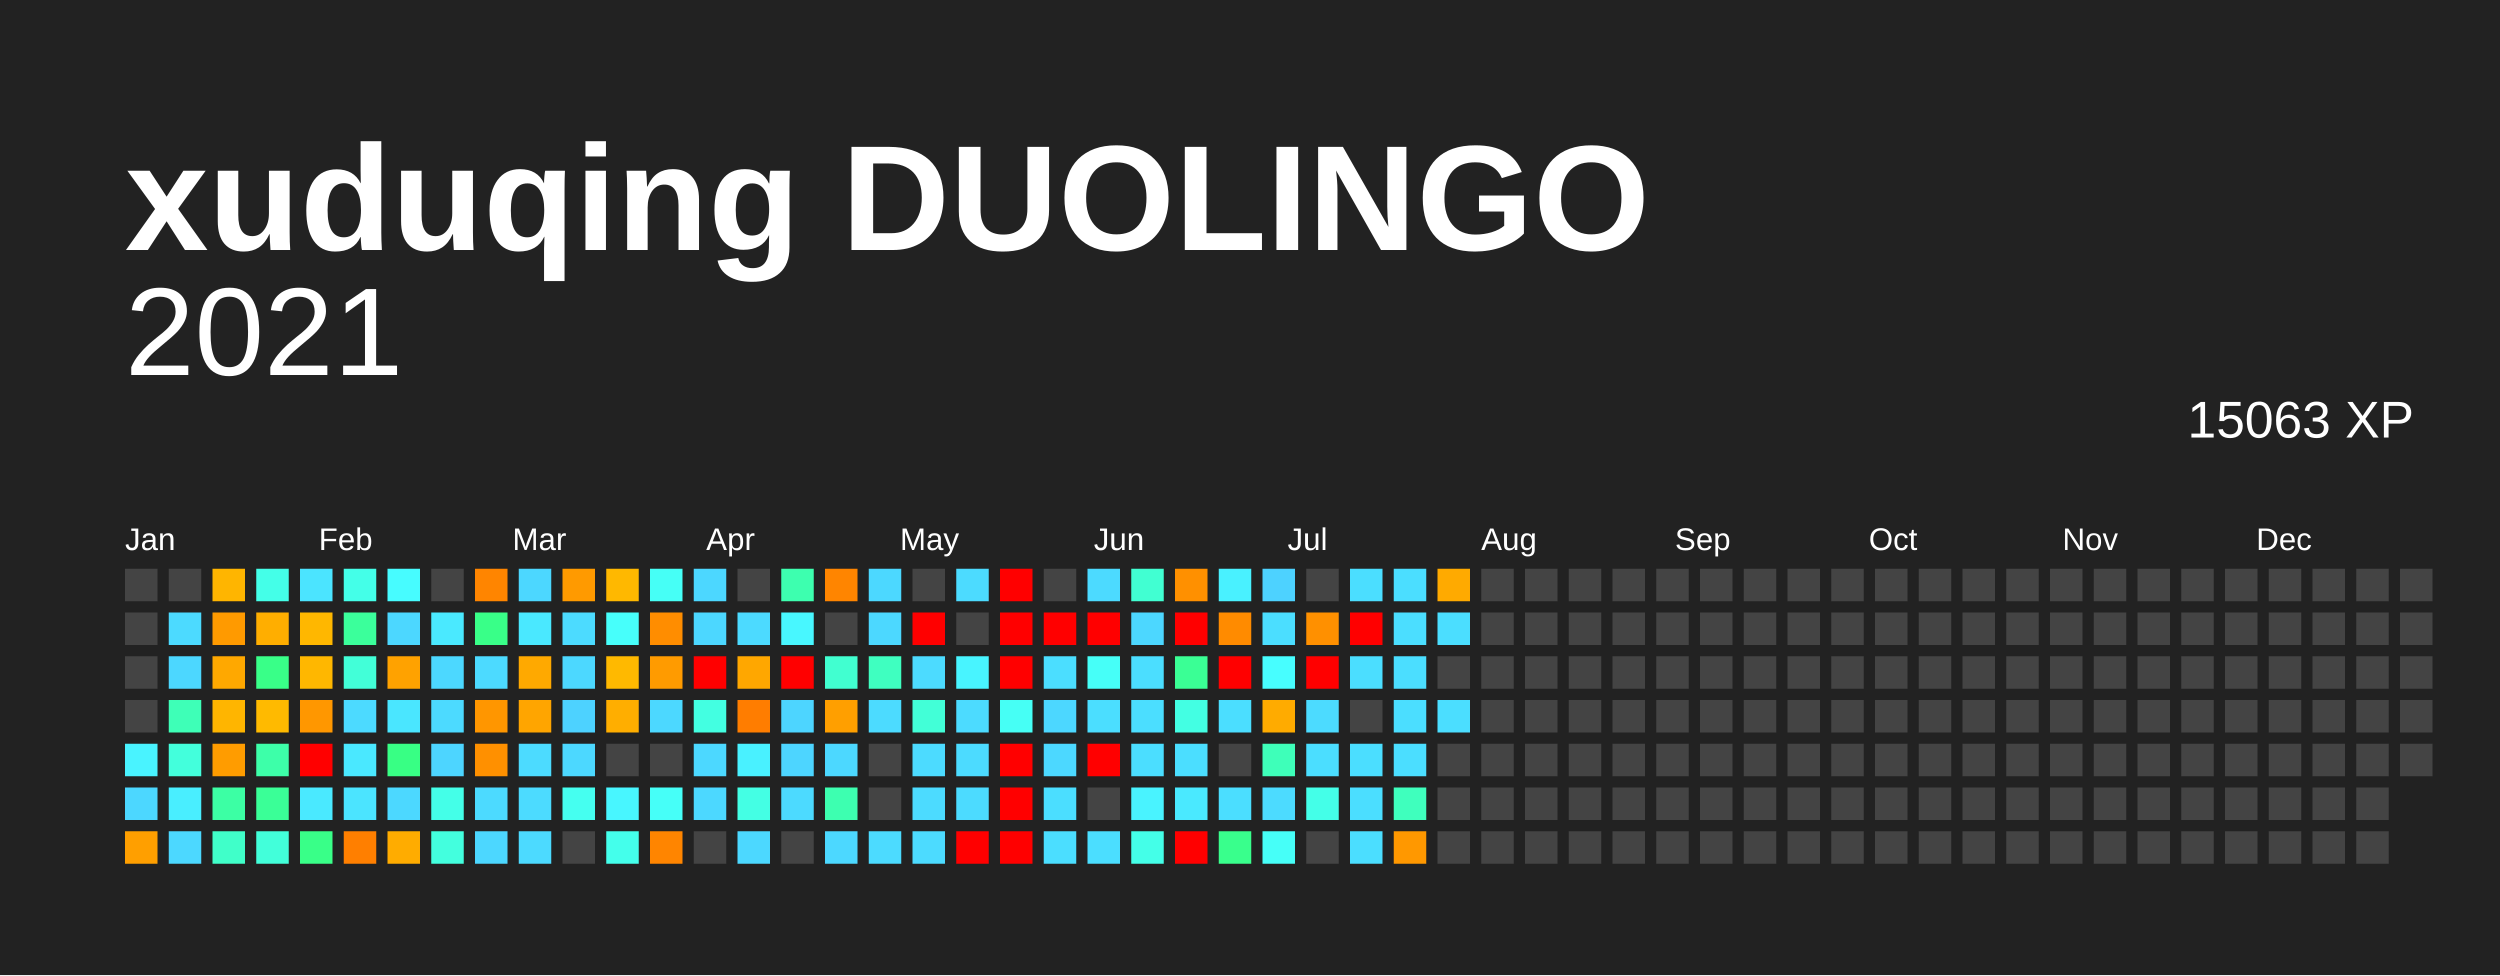
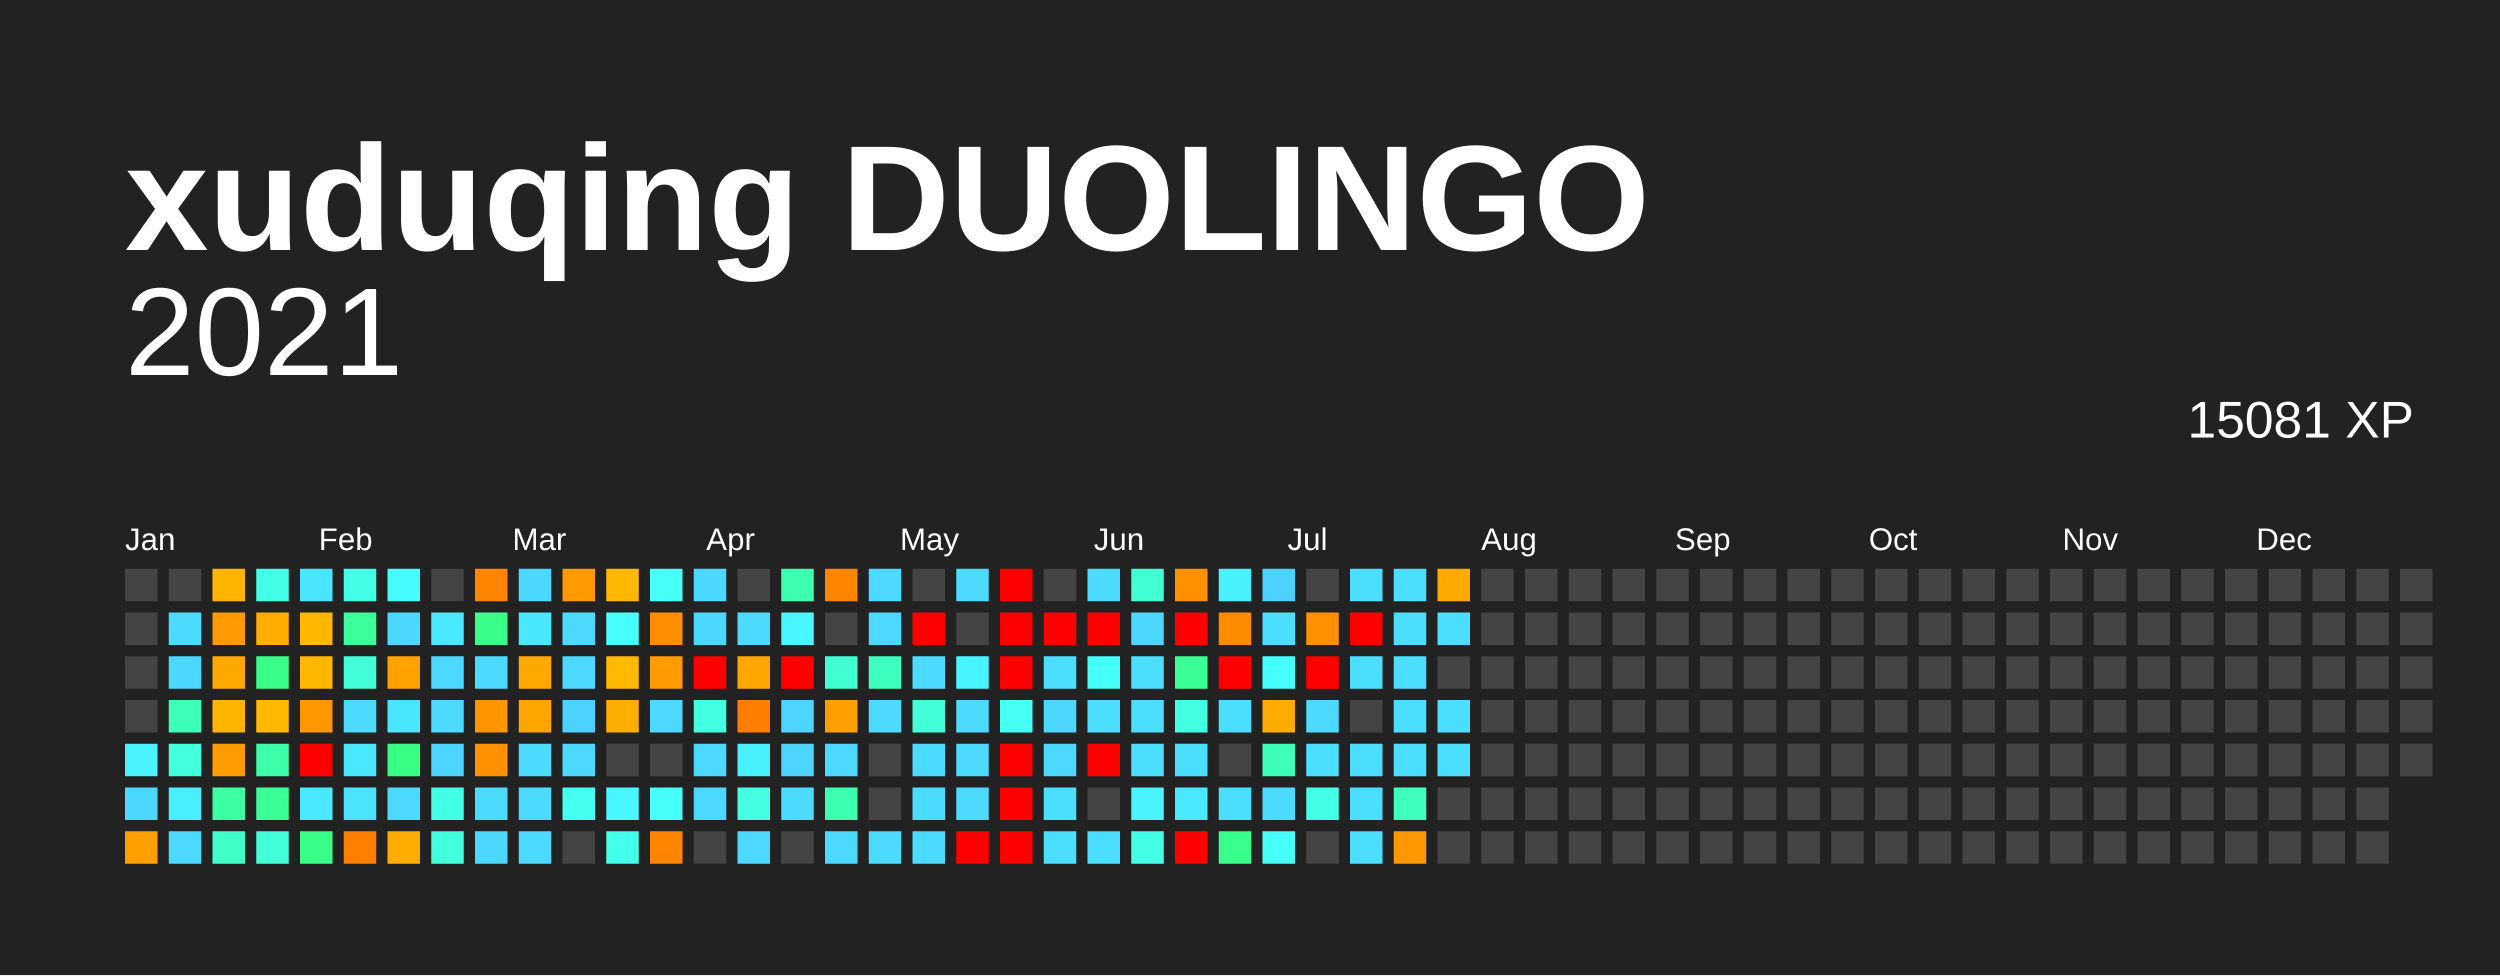
<svg xmlns="http://www.w3.org/2000/svg" baseProfile="full" height="78mm" version="1.1" viewBox="0,0,200,78" width="200mm">
  <defs />
  <rect fill="#222222" height="78" width="200" x="0" y="0" />
  <text fill="#FFFFFF" style="font-size:12px; font-family:Arial; font-weight:bold;" x="10" y="20">xuduqing DUOLINGO</text>
  <text alignment-baseline="hanging" fill="#FFFFFF" style="font-size:10.0px; font-family:Arial;" x="10" y="30">2021</text>
-   <text alignment-baseline="hanging" fill="#FFFFFF" style="font-size:4.125px; font-family:Arial;" x="175" y="35">15063 XP</text>
+   <text alignment-baseline="hanging" fill="#FFFFFF" style="font-size:4.125px; font-family:Arial;" x="175" y="35">15081 XP</text>
  <text fill="#FFFFFF" style="font-size:2.5px; font-family:Arial" x="10.0" y="44">Jan</text>
  <text fill="#FFFFFF" style="font-size:2.5px; font-family:Arial" x="25.5" y="44">Feb</text>
  <text fill="#FFFFFF" style="font-size:2.5px; font-family:Arial" x="41.0" y="44">Mar</text>
  <text fill="#FFFFFF" style="font-size:2.5px; font-family:Arial" x="56.5" y="44">Apr</text>
  <text fill="#FFFFFF" style="font-size:2.5px; font-family:Arial" x="72.0" y="44">May</text>
  <text fill="#FFFFFF" style="font-size:2.5px; font-family:Arial" x="87.5" y="44">Jun</text>
  <text fill="#FFFFFF" style="font-size:2.5px; font-family:Arial" x="103.0" y="44">Jul</text>
  <text fill="#FFFFFF" style="font-size:2.5px; font-family:Arial" x="118.5" y="44">Aug</text>
  <text fill="#FFFFFF" style="font-size:2.5px; font-family:Arial" x="134.0" y="44">Sep</text>
  <text fill="#FFFFFF" style="font-size:2.5px; font-family:Arial" x="149.5" y="44">Oct</text>
  <text fill="#FFFFFF" style="font-size:2.5px; font-family:Arial" x="165.0" y="44">Nov</text>
  <text fill="#FFFFFF" style="font-size:2.5px; font-family:Arial" x="180.5" y="44">Dec</text>
  <rect fill="#444444" height="2.6" width="2.6" x="10.0" y="45.5" />
  <rect fill="#444444" height="2.6" width="2.6" x="10.0" y="49.0" />
  <rect fill="#444444" height="2.6" width="2.6" x="10.0" y="52.5" />
  <rect fill="#444444" height="2.6" width="2.6" x="10.0" y="56.0" />
  <rect fill="#49f3ff" height="2.6" width="2.6" x="10.0" y="59.5" />
  <rect fill="#4cd7ff" height="2.6" width="2.6" x="10.0" y="63.0" />
  <rect fill="#ff9f00" height="2.6" width="2.6" x="10.0" y="66.5" />
  <rect fill="#444444" height="2.6" width="2.6" x="13.5" y="45.5" />
  <rect fill="#4cdaff" height="2.6" width="2.6" x="13.5" y="49.0" />
  <rect fill="#4cd7ff" height="2.6" width="2.6" x="13.5" y="52.5" />
  <rect fill="#3effb7" height="2.6" width="2.6" x="13.5" y="56.0" />
  <rect fill="#43ffdc" height="2.6" width="2.6" x="13.5" y="59.5" />
  <rect fill="#49eeff" height="2.6" width="2.6" x="13.5" y="63.0" />
  <rect fill="#4cd8ff" height="2.6" width="2.6" x="13.5" y="66.5" />
  <rect fill="#ffb500" height="2.6" width="2.6" x="17.0" y="45.5" />
  <rect fill="#ff9a00" height="2.6" width="2.6" x="17.0" y="49.0" />
  <rect fill="#ffa800" height="2.6" width="2.6" x="17.0" y="52.5" />
  <rect fill="#ffb500" height="2.6" width="2.6" x="17.0" y="56.0" />
  <rect fill="#ff9c00" height="2.6" width="2.6" x="17.0" y="59.5" />
  <rect fill="#3cffa4" height="2.6" width="2.6" x="17.0" y="63.0" />
  <rect fill="#40ffc9" height="2.6" width="2.6" x="17.0" y="66.5" />
  <rect fill="#44ffe8" height="2.6" width="2.6" x="20.5" y="45.5" />
  <rect fill="#ffae00" height="2.6" width="2.6" x="20.5" y="49.0" />
  <rect fill="#39ff88" height="2.6" width="2.6" x="20.5" y="52.5" />
  <rect fill="#ffba00" height="2.6" width="2.6" x="20.5" y="56.0" />
  <rect fill="#3dffa9" height="2.6" width="2.6" x="20.5" y="59.5" />
  <rect fill="#3aff97" height="2.6" width="2.6" x="20.5" y="63.0" />
  <rect fill="#42ffda" height="2.6" width="2.6" x="20.5" y="66.5" />
  <rect fill="#4be4ff" height="2.6" width="2.6" x="24.0" y="45.5" />
  <rect fill="#ffb700" height="2.6" width="2.6" x="24.0" y="49.0" />
  <rect fill="#ffb700" height="2.6" width="2.6" x="24.0" y="52.5" />
  <rect fill="#ff9700" height="2.6" width="2.6" x="24.0" y="56.0" />
  <rect fill="red" height="2.6" width="2.6" x="24.0" y="59.5" />
  <rect fill="#4ae9ff" height="2.6" width="2.6" x="24.0" y="63.0" />
  <rect fill="#39ff88" height="2.6" width="2.6" x="24.0" y="66.5" />
  <rect fill="#44ffe8" height="2.6" width="2.6" x="27.5" y="45.5" />
  <rect fill="#3bff9b" height="2.6" width="2.6" x="27.5" y="49.0" />
  <rect fill="#42ffd8" height="2.6" width="2.6" x="27.5" y="52.5" />
  <rect fill="#4cdaff" height="2.6" width="2.6" x="27.5" y="56.0" />
  <rect fill="#4ae8ff" height="2.6" width="2.6" x="27.5" y="59.5" />
  <rect fill="#4be4ff" height="2.6" width="2.6" x="27.5" y="63.0" />
  <rect fill="#ff7f00" height="2.6" width="2.6" x="27.5" y="66.5" />
  <rect fill="#47fcff" height="2.6" width="2.6" x="31.0" y="45.5" />
  <rect fill="#4cd7ff" height="2.6" width="2.6" x="31.0" y="49.0" />
  <rect fill="#ffa200" height="2.6" width="2.6" x="31.0" y="52.5" />
  <rect fill="#4ae6ff" height="2.6" width="2.6" x="31.0" y="56.0" />
  <rect fill="#38ff84" height="2.6" width="2.6" x="31.0" y="59.5" />
  <rect fill="#4cd8ff" height="2.6" width="2.6" x="31.0" y="63.0" />
  <rect fill="#ffac00" height="2.6" width="2.6" x="31.0" y="66.5" />
  <rect fill="#444444" height="2.6" width="2.6" x="34.5" y="45.5" />
  <rect fill="#4ae9ff" height="2.6" width="2.6" x="34.5" y="49.0" />
  <rect fill="#4cd8ff" height="2.6" width="2.6" x="34.5" y="52.5" />
  <rect fill="#4cdaff" height="2.6" width="2.6" x="34.5" y="56.0" />
  <rect fill="#4dd5ff" height="2.6" width="2.6" x="34.5" y="59.5" />
  <rect fill="#44ffe8" height="2.6" width="2.6" x="34.5" y="63.0" />
  <rect fill="#43ffde" height="2.6" width="2.6" x="34.5" y="66.5" />
  <rect fill="#ff8500" height="2.6" width="2.6" x="38.0" y="45.5" />
  <rect fill="#39ff88" height="2.6" width="2.6" x="38.0" y="49.0" />
  <rect fill="#4cdaff" height="2.6" width="2.6" x="38.0" y="52.5" />
  <rect fill="#ff9600" height="2.6" width="2.6" x="38.0" y="56.0" />
  <rect fill="#ff9000" height="2.6" width="2.6" x="38.0" y="59.5" />
  <rect fill="#4cdaff" height="2.6" width="2.6" x="38.0" y="63.0" />
  <rect fill="#4cd7ff" height="2.6" width="2.6" x="38.0" y="66.5" />
  <rect fill="#4cd7ff" height="2.6" width="2.6" x="41.5" y="45.5" />
  <rect fill="#4ae8ff" height="2.6" width="2.6" x="41.5" y="49.0" />
  <rect fill="#ffa900" height="2.6" width="2.6" x="41.5" y="52.5" />
  <rect fill="#ffa500" height="2.6" width="2.6" x="41.5" y="56.0" />
  <rect fill="#4cdbff" height="2.6" width="2.6" x="41.5" y="59.5" />
  <rect fill="#4cdbff" height="2.6" width="2.6" x="41.5" y="63.0" />
  <rect fill="#4cdaff" height="2.6" width="2.6" x="41.5" y="66.5" />
  <rect fill="#ff9a00" height="2.6" width="2.6" x="45.0" y="45.5" />
  <rect fill="#4cdbff" height="2.6" width="2.6" x="45.0" y="49.0" />
  <rect fill="#4cd8ff" height="2.6" width="2.6" x="45.0" y="52.5" />
  <rect fill="#4dd2ff" height="2.6" width="2.6" x="45.0" y="56.0" />
  <rect fill="#4cd8ff" height="2.6" width="2.6" x="45.0" y="59.5" />
  <rect fill="#45fff0" height="2.6" width="2.6" x="45.0" y="63.0" />
  <rect fill="#444444" height="2.6" width="2.6" x="45.0" y="66.5" />
  <rect fill="#ffb800" height="2.6" width="2.6" x="48.5" y="45.5" />
  <rect fill="#47fffb" height="2.6" width="2.6" x="48.5" y="49.0" />
  <rect fill="#ffb900" height="2.6" width="2.6" x="48.5" y="52.5" />
  <rect fill="#ffae00" height="2.6" width="2.6" x="48.5" y="56.0" />
  <rect fill="#444444" height="2.6" width="2.6" x="48.5" y="59.5" />
  <rect fill="#48f6ff" height="2.6" width="2.6" x="48.5" y="63.0" />
  <rect fill="#44ffeb" height="2.6" width="2.6" x="48.5" y="66.5" />
  <rect fill="#46fff6" height="2.6" width="2.6" x="52.0" y="45.5" />
  <rect fill="#ff8d00" height="2.6" width="2.6" x="52.0" y="49.0" />
  <rect fill="#ff9b00" height="2.6" width="2.6" x="52.0" y="52.5" />
  <rect fill="#4cd8ff" height="2.6" width="2.6" x="52.0" y="56.0" />
  <rect fill="#444444" height="2.6" width="2.6" x="52.0" y="59.5" />
  <rect fill="#46fff8" height="2.6" width="2.6" x="52.0" y="63.0" />
  <rect fill="#ff8500" height="2.6" width="2.6" x="52.0" y="66.5" />
  <rect fill="#4cd7ff" height="2.6" width="2.6" x="55.5" y="45.5" />
  <rect fill="#4cd7ff" height="2.6" width="2.6" x="55.5" y="49.0" />
  <rect fill="red" height="2.6" width="2.6" x="55.5" y="52.5" />
  <rect fill="#43ffe1" height="2.6" width="2.6" x="55.5" y="56.0" />
  <rect fill="#4cd8ff" height="2.6" width="2.6" x="55.5" y="59.5" />
  <rect fill="#4cd8ff" height="2.6" width="2.6" x="55.5" y="63.0" />
  <rect fill="#444444" height="2.6" width="2.6" x="55.5" y="66.5" />
  <rect fill="#444444" height="2.6" width="2.6" x="59.0" y="45.5" />
  <rect fill="#4cdaff" height="2.6" width="2.6" x="59.0" y="49.0" />
  <rect fill="#ffa700" height="2.6" width="2.6" x="59.0" y="52.5" />
  <rect fill="#ff7d00" height="2.6" width="2.6" x="59.0" y="56.0" />
  <rect fill="#49f1ff" height="2.6" width="2.6" x="59.0" y="59.5" />
  <rect fill="#44ffe4" height="2.6" width="2.6" x="59.0" y="63.0" />
  <rect fill="#4cd8ff" height="2.6" width="2.6" x="59.0" y="66.5" />
  <rect fill="#3dffaf" height="2.6" width="2.6" x="62.5" y="45.5" />
  <rect fill="#48f7ff" height="2.6" width="2.6" x="62.5" y="49.0" />
  <rect fill="red" height="2.6" width="2.6" x="62.5" y="52.5" />
  <rect fill="#4dd5ff" height="2.6" width="2.6" x="62.5" y="56.0" />
  <rect fill="#4dd5ff" height="2.6" width="2.6" x="62.5" y="59.5" />
  <rect fill="#4cdaff" height="2.6" width="2.6" x="62.5" y="63.0" />
  <rect fill="#444444" height="2.6" width="2.6" x="62.5" y="66.5" />
  <rect fill="#ff8500" height="2.6" width="2.6" x="66.0" y="45.5" />
  <rect fill="#444444" height="2.6" width="2.6" x="66.0" y="49.0" />
  <rect fill="#41ffd0" height="2.6" width="2.6" x="66.0" y="52.5" />
  <rect fill="#ff9f00" height="2.6" width="2.6" x="66.0" y="56.0" />
  <rect fill="#4cd8ff" height="2.6" width="2.6" x="66.0" y="59.5" />
  <rect fill="#3dffb0" height="2.6" width="2.6" x="66.0" y="63.0" />
  <rect fill="#4cd8ff" height="2.6" width="2.6" x="66.0" y="66.5" />
  <rect fill="#4cd8ff" height="2.6" width="2.6" x="69.5" y="45.5" />
  <rect fill="#4cd8ff" height="2.6" width="2.6" x="69.5" y="49.0" />
  <rect fill="#3fffc0" height="2.6" width="2.6" x="69.5" y="52.5" />
  <rect fill="#4cdbff" height="2.6" width="2.6" x="69.5" y="56.0" />
  <rect fill="#444444" height="2.6" width="2.6" x="69.5" y="59.5" />
  <rect fill="#444444" height="2.6" width="2.6" x="69.5" y="63.0" />
  <rect fill="#4cdbff" height="2.6" width="2.6" x="69.5" y="66.5" />
  <rect fill="#444444" height="2.6" width="2.6" x="73.0" y="45.5" />
  <rect fill="red" height="2.6" width="2.6" x="73.0" y="49.0" />
  <rect fill="#4cdbff" height="2.6" width="2.6" x="73.0" y="52.5" />
  <rect fill="#42ffd7" height="2.6" width="2.6" x="73.0" y="56.0" />
  <rect fill="#4cdbff" height="2.6" width="2.6" x="73.0" y="59.5" />
  <rect fill="#4cdbff" height="2.6" width="2.6" x="73.0" y="63.0" />
  <rect fill="#4cdbff" height="2.6" width="2.6" x="73.0" y="66.5" />
  <rect fill="#4cdbff" height="2.6" width="2.6" x="76.5" y="45.5" />
  <rect fill="#444444" height="2.6" width="2.6" x="76.5" y="49.0" />
  <rect fill="#48f4ff" height="2.6" width="2.6" x="76.5" y="52.5" />
  <rect fill="#4cdbff" height="2.6" width="2.6" x="76.5" y="56.0" />
  <rect fill="#4cdbff" height="2.6" width="2.6" x="76.5" y="59.5" />
  <rect fill="#4cdbff" height="2.6" width="2.6" x="76.5" y="63.0" />
  <rect fill="red" height="2.6" width="2.6" x="76.5" y="66.5" />
  <rect fill="red" height="2.6" width="2.6" x="80.0" y="45.5" />
  <rect fill="red" height="2.6" width="2.6" x="80.0" y="49.0" />
  <rect fill="red" height="2.6" width="2.6" x="80.0" y="52.5" />
  <rect fill="#46fff5" height="2.6" width="2.6" x="80.0" y="56.0" />
  <rect fill="red" height="2.6" width="2.6" x="80.0" y="59.5" />
  <rect fill="red" height="2.6" width="2.6" x="80.0" y="63.0" />
  <rect fill="red" height="2.6" width="2.6" x="80.0" y="66.5" />
  <rect fill="#444444" height="2.6" width="2.6" x="83.5" y="45.5" />
  <rect fill="red" height="2.6" width="2.6" x="83.5" y="49.0" />
  <rect fill="#4bdeff" height="2.6" width="2.6" x="83.5" y="52.5" />
  <rect fill="#4cd7ff" height="2.6" width="2.6" x="83.5" y="56.0" />
  <rect fill="#4cd8ff" height="2.6" width="2.6" x="83.5" y="59.5" />
  <rect fill="#4bdeff" height="2.6" width="2.6" x="83.5" y="63.0" />
  <rect fill="#4bdeff" height="2.6" width="2.6" x="83.5" y="66.5" />
  <rect fill="#4cdaff" height="2.6" width="2.6" x="87.0" y="45.5" />
  <rect fill="red" height="2.6" width="2.6" x="87.0" y="49.0" />
  <rect fill="#46fff8" height="2.6" width="2.6" x="87.0" y="52.5" />
  <rect fill="#4bdeff" height="2.6" width="2.6" x="87.0" y="56.0" />
  <rect fill="red" height="2.6" width="2.6" x="87.0" y="59.5" />
  <rect fill="#444444" height="2.6" width="2.6" x="87.0" y="63.0" />
  <rect fill="#4bdeff" height="2.6" width="2.6" x="87.0" y="66.5" />
  <rect fill="#41ffd2" height="2.6" width="2.6" x="90.5" y="45.5" />
  <rect fill="#4cd7ff" height="2.6" width="2.6" x="90.5" y="49.0" />
  <rect fill="#4bdeff" height="2.6" width="2.6" x="90.5" y="52.5" />
  <rect fill="#4bdeff" height="2.6" width="2.6" x="90.5" y="56.0" />
  <rect fill="#4bdeff" height="2.6" width="2.6" x="90.5" y="59.5" />
  <rect fill="#49f3ff" height="2.6" width="2.6" x="90.5" y="63.0" />
  <rect fill="#44ffe8" height="2.6" width="2.6" x="90.5" y="66.5" />
  <rect fill="#ff9000" height="2.6" width="2.6" x="94.0" y="45.5" />
  <rect fill="red" height="2.6" width="2.6" x="94.0" y="49.0" />
  <rect fill="#3aff95" height="2.6" width="2.6" x="94.0" y="52.5" />
  <rect fill="#43ffe3" height="2.6" width="2.6" x="94.0" y="56.0" />
  <rect fill="#4bdeff" height="2.6" width="2.6" x="94.0" y="59.5" />
  <rect fill="#4ae9ff" height="2.6" width="2.6" x="94.0" y="63.0" />
  <rect fill="red" height="2.6" width="2.6" x="94.0" y="66.5" />
  <rect fill="#49f1ff" height="2.6" width="2.6" x="97.5" y="45.5" />
  <rect fill="#ff8b00" height="2.6" width="2.6" x="97.5" y="49.0" />
  <rect fill="red" height="2.6" width="2.6" x="97.5" y="52.5" />
  <rect fill="#4bdeff" height="2.6" width="2.6" x="97.5" y="56.0" />
  <rect fill="#444444" height="2.6" width="2.6" x="97.5" y="59.5" />
  <rect fill="#4bdeff" height="2.6" width="2.6" x="97.5" y="63.0" />
  <rect fill="#39ff8c" height="2.6" width="2.6" x="97.5" y="66.5" />
  <rect fill="#4dd2ff" height="2.6" width="2.6" x="101.0" y="45.5" />
  <rect fill="#4bdeff" height="2.6" width="2.6" x="101.0" y="49.0" />
  <rect fill="#47feff" height="2.6" width="2.6" x="101.0" y="52.5" />
  <rect fill="#ffab00" height="2.6" width="2.6" x="101.0" y="56.0" />
  <rect fill="#3effb9" height="2.6" width="2.6" x="101.0" y="59.5" />
  <rect fill="#4cdbff" height="2.6" width="2.6" x="101.0" y="63.0" />
  <rect fill="#46fff8" height="2.6" width="2.6" x="101.0" y="66.5" />
  <rect fill="#444444" height="2.6" width="2.6" x="104.5" y="45.5" />
  <rect fill="#ff9000" height="2.6" width="2.6" x="104.5" y="49.0" />
  <rect fill="red" height="2.6" width="2.6" x="104.5" y="52.5" />
  <rect fill="#4cdbff" height="2.6" width="2.6" x="104.5" y="56.0" />
  <rect fill="#4bdeff" height="2.6" width="2.6" x="104.5" y="59.5" />
  <rect fill="#44ffe8" height="2.6" width="2.6" x="104.5" y="63.0" />
  <rect fill="#444444" height="2.6" width="2.6" x="104.5" y="66.5" />
  <rect fill="#4bdeff" height="2.6" width="2.6" x="108.0" y="45.5" />
  <rect fill="red" height="2.6" width="2.6" x="108.0" y="49.0" />
  <rect fill="#4bdeff" height="2.6" width="2.6" x="108.0" y="52.5" />
  <rect fill="#444444" height="2.6" width="2.6" x="108.0" y="56.0" />
  <rect fill="#4bdeff" height="2.6" width="2.6" x="108.0" y="59.5" />
  <rect fill="#4bdeff" height="2.6" width="2.6" x="108.0" y="63.0" />
  <rect fill="#4bdeff" height="2.6" width="2.6" x="108.0" y="66.5" />
  <rect fill="#4bdeff" height="2.6" width="2.6" x="111.5" y="45.5" />
  <rect fill="#4bdeff" height="2.6" width="2.6" x="111.5" y="49.0" />
  <rect fill="#4bdeff" height="2.6" width="2.6" x="111.5" y="52.5" />
  <rect fill="#4bdeff" height="2.6" width="2.6" x="111.5" y="56.0" />
  <rect fill="#4bdeff" height="2.6" width="2.6" x="111.5" y="59.5" />
  <rect fill="#3fffbd" height="2.6" width="2.6" x="111.5" y="63.0" />
  <rect fill="#ff9800" height="2.6" width="2.6" x="111.5" y="66.5" />
  <rect fill="#ffaa00" height="2.6" width="2.6" x="115.0" y="45.5" />
  <rect fill="#4bdeff" height="2.6" width="2.6" x="115.0" y="49.0" />
  <rect fill="#444444" height="2.6" width="2.6" x="115.0" y="52.5" />
  <rect fill="#4bdeff" height="2.6" width="2.6" x="115.0" y="56.0" />
-   <rect fill="#444444" height="2.6" width="2.6" x="115.0" y="59.5" />
+   <rect fill="#4bdeff" height="2.6" width="2.6" x="115.0" y="59.5" />
  <rect fill="#444444" height="2.6" width="2.6" x="115.0" y="63.0" />
  <rect fill="#444444" height="2.6" width="2.6" x="115.0" y="66.5" />
  <rect fill="#444444" height="2.6" width="2.6" x="118.5" y="45.5" />
  <rect fill="#444444" height="2.6" width="2.6" x="118.5" y="49.0" />
  <rect fill="#444444" height="2.6" width="2.6" x="118.5" y="52.5" />
  <rect fill="#444444" height="2.6" width="2.6" x="118.5" y="56.0" />
  <rect fill="#444444" height="2.6" width="2.6" x="118.5" y="59.5" />
  <rect fill="#444444" height="2.6" width="2.6" x="118.5" y="63.0" />
  <rect fill="#444444" height="2.6" width="2.6" x="118.5" y="66.5" />
  <rect fill="#444444" height="2.6" width="2.6" x="122.0" y="45.5" />
  <rect fill="#444444" height="2.6" width="2.6" x="122.0" y="49.0" />
  <rect fill="#444444" height="2.6" width="2.6" x="122.0" y="52.5" />
  <rect fill="#444444" height="2.6" width="2.6" x="122.0" y="56.0" />
  <rect fill="#444444" height="2.6" width="2.6" x="122.0" y="59.5" />
  <rect fill="#444444" height="2.6" width="2.6" x="122.0" y="63.0" />
  <rect fill="#444444" height="2.6" width="2.6" x="122.0" y="66.5" />
  <rect fill="#444444" height="2.6" width="2.6" x="125.5" y="45.5" />
  <rect fill="#444444" height="2.6" width="2.6" x="125.5" y="49.0" />
  <rect fill="#444444" height="2.6" width="2.6" x="125.5" y="52.5" />
  <rect fill="#444444" height="2.6" width="2.6" x="125.5" y="56.0" />
  <rect fill="#444444" height="2.6" width="2.6" x="125.5" y="59.5" />
  <rect fill="#444444" height="2.6" width="2.6" x="125.5" y="63.0" />
  <rect fill="#444444" height="2.6" width="2.6" x="125.5" y="66.5" />
  <rect fill="#444444" height="2.6" width="2.6" x="129.0" y="45.5" />
  <rect fill="#444444" height="2.6" width="2.6" x="129.0" y="49.0" />
  <rect fill="#444444" height="2.6" width="2.6" x="129.0" y="52.5" />
  <rect fill="#444444" height="2.6" width="2.6" x="129.0" y="56.0" />
  <rect fill="#444444" height="2.6" width="2.6" x="129.0" y="59.5" />
  <rect fill="#444444" height="2.6" width="2.6" x="129.0" y="63.0" />
  <rect fill="#444444" height="2.6" width="2.6" x="129.0" y="66.5" />
  <rect fill="#444444" height="2.6" width="2.6" x="132.5" y="45.5" />
  <rect fill="#444444" height="2.6" width="2.6" x="132.5" y="49.0" />
  <rect fill="#444444" height="2.6" width="2.6" x="132.5" y="52.5" />
  <rect fill="#444444" height="2.6" width="2.6" x="132.5" y="56.0" />
  <rect fill="#444444" height="2.6" width="2.6" x="132.5" y="59.5" />
  <rect fill="#444444" height="2.6" width="2.6" x="132.5" y="63.0" />
  <rect fill="#444444" height="2.6" width="2.6" x="132.5" y="66.5" />
  <rect fill="#444444" height="2.6" width="2.6" x="136.0" y="45.5" />
  <rect fill="#444444" height="2.6" width="2.6" x="136.0" y="49.0" />
  <rect fill="#444444" height="2.6" width="2.6" x="136.0" y="52.5" />
  <rect fill="#444444" height="2.6" width="2.6" x="136.0" y="56.0" />
  <rect fill="#444444" height="2.6" width="2.6" x="136.0" y="59.5" />
  <rect fill="#444444" height="2.6" width="2.6" x="136.0" y="63.0" />
  <rect fill="#444444" height="2.6" width="2.6" x="136.0" y="66.5" />
  <rect fill="#444444" height="2.6" width="2.6" x="139.5" y="45.5" />
  <rect fill="#444444" height="2.6" width="2.6" x="139.5" y="49.0" />
  <rect fill="#444444" height="2.6" width="2.6" x="139.5" y="52.5" />
  <rect fill="#444444" height="2.6" width="2.6" x="139.5" y="56.0" />
  <rect fill="#444444" height="2.6" width="2.6" x="139.5" y="59.5" />
  <rect fill="#444444" height="2.6" width="2.6" x="139.5" y="63.0" />
  <rect fill="#444444" height="2.6" width="2.6" x="139.5" y="66.5" />
  <rect fill="#444444" height="2.6" width="2.6" x="143.0" y="45.5" />
  <rect fill="#444444" height="2.6" width="2.6" x="143.0" y="49.0" />
  <rect fill="#444444" height="2.6" width="2.6" x="143.0" y="52.5" />
  <rect fill="#444444" height="2.6" width="2.6" x="143.0" y="56.0" />
  <rect fill="#444444" height="2.6" width="2.6" x="143.0" y="59.5" />
  <rect fill="#444444" height="2.6" width="2.6" x="143.0" y="63.0" />
  <rect fill="#444444" height="2.6" width="2.6" x="143.0" y="66.5" />
  <rect fill="#444444" height="2.6" width="2.6" x="146.5" y="45.5" />
  <rect fill="#444444" height="2.6" width="2.6" x="146.5" y="49.0" />
  <rect fill="#444444" height="2.6" width="2.6" x="146.5" y="52.5" />
  <rect fill="#444444" height="2.6" width="2.6" x="146.5" y="56.0" />
  <rect fill="#444444" height="2.6" width="2.6" x="146.5" y="59.5" />
  <rect fill="#444444" height="2.6" width="2.6" x="146.5" y="63.0" />
  <rect fill="#444444" height="2.6" width="2.6" x="146.5" y="66.5" />
  <rect fill="#444444" height="2.6" width="2.6" x="150.0" y="45.5" />
  <rect fill="#444444" height="2.6" width="2.6" x="150.0" y="49.0" />
  <rect fill="#444444" height="2.6" width="2.6" x="150.0" y="52.5" />
  <rect fill="#444444" height="2.6" width="2.6" x="150.0" y="56.0" />
  <rect fill="#444444" height="2.6" width="2.6" x="150.0" y="59.5" />
  <rect fill="#444444" height="2.6" width="2.6" x="150.0" y="63.0" />
  <rect fill="#444444" height="2.6" width="2.6" x="150.0" y="66.5" />
  <rect fill="#444444" height="2.6" width="2.6" x="153.5" y="45.5" />
  <rect fill="#444444" height="2.6" width="2.6" x="153.5" y="49.0" />
  <rect fill="#444444" height="2.6" width="2.6" x="153.5" y="52.5" />
  <rect fill="#444444" height="2.6" width="2.6" x="153.5" y="56.0" />
  <rect fill="#444444" height="2.6" width="2.6" x="153.5" y="59.5" />
  <rect fill="#444444" height="2.6" width="2.6" x="153.5" y="63.0" />
  <rect fill="#444444" height="2.6" width="2.6" x="153.5" y="66.5" />
  <rect fill="#444444" height="2.6" width="2.6" x="157.0" y="45.5" />
  <rect fill="#444444" height="2.6" width="2.6" x="157.0" y="49.0" />
  <rect fill="#444444" height="2.6" width="2.6" x="157.0" y="52.5" />
  <rect fill="#444444" height="2.6" width="2.6" x="157.0" y="56.0" />
  <rect fill="#444444" height="2.6" width="2.6" x="157.0" y="59.5" />
  <rect fill="#444444" height="2.6" width="2.6" x="157.0" y="63.0" />
  <rect fill="#444444" height="2.6" width="2.6" x="157.0" y="66.5" />
  <rect fill="#444444" height="2.6" width="2.6" x="160.5" y="45.5" />
  <rect fill="#444444" height="2.6" width="2.6" x="160.5" y="49.0" />
  <rect fill="#444444" height="2.6" width="2.6" x="160.5" y="52.5" />
  <rect fill="#444444" height="2.6" width="2.6" x="160.5" y="56.0" />
  <rect fill="#444444" height="2.6" width="2.6" x="160.5" y="59.5" />
  <rect fill="#444444" height="2.6" width="2.6" x="160.5" y="63.0" />
  <rect fill="#444444" height="2.6" width="2.6" x="160.5" y="66.5" />
  <rect fill="#444444" height="2.6" width="2.6" x="164.0" y="45.5" />
  <rect fill="#444444" height="2.6" width="2.6" x="164.0" y="49.0" />
  <rect fill="#444444" height="2.6" width="2.6" x="164.0" y="52.5" />
  <rect fill="#444444" height="2.6" width="2.6" x="164.0" y="56.0" />
  <rect fill="#444444" height="2.6" width="2.6" x="164.0" y="59.5" />
  <rect fill="#444444" height="2.6" width="2.6" x="164.0" y="63.0" />
  <rect fill="#444444" height="2.6" width="2.6" x="164.0" y="66.5" />
  <rect fill="#444444" height="2.6" width="2.6" x="167.5" y="45.5" />
  <rect fill="#444444" height="2.6" width="2.6" x="167.5" y="49.0" />
  <rect fill="#444444" height="2.6" width="2.6" x="167.5" y="52.5" />
  <rect fill="#444444" height="2.6" width="2.6" x="167.5" y="56.0" />
  <rect fill="#444444" height="2.6" width="2.6" x="167.5" y="59.5" />
  <rect fill="#444444" height="2.6" width="2.6" x="167.5" y="63.0" />
  <rect fill="#444444" height="2.6" width="2.6" x="167.5" y="66.5" />
  <rect fill="#444444" height="2.6" width="2.6" x="171.0" y="45.5" />
  <rect fill="#444444" height="2.6" width="2.6" x="171.0" y="49.0" />
  <rect fill="#444444" height="2.6" width="2.6" x="171.0" y="52.5" />
  <rect fill="#444444" height="2.6" width="2.6" x="171.0" y="56.0" />
  <rect fill="#444444" height="2.6" width="2.6" x="171.0" y="59.5" />
  <rect fill="#444444" height="2.6" width="2.6" x="171.0" y="63.0" />
  <rect fill="#444444" height="2.6" width="2.6" x="171.0" y="66.5" />
  <rect fill="#444444" height="2.6" width="2.6" x="174.5" y="45.5" />
  <rect fill="#444444" height="2.6" width="2.6" x="174.5" y="49.0" />
  <rect fill="#444444" height="2.6" width="2.6" x="174.5" y="52.5" />
  <rect fill="#444444" height="2.6" width="2.6" x="174.5" y="56.0" />
  <rect fill="#444444" height="2.6" width="2.6" x="174.5" y="59.5" />
  <rect fill="#444444" height="2.6" width="2.6" x="174.5" y="63.0" />
  <rect fill="#444444" height="2.6" width="2.6" x="174.5" y="66.5" />
  <rect fill="#444444" height="2.6" width="2.6" x="178.0" y="45.5" />
  <rect fill="#444444" height="2.6" width="2.6" x="178.0" y="49.0" />
  <rect fill="#444444" height="2.6" width="2.6" x="178.0" y="52.5" />
  <rect fill="#444444" height="2.6" width="2.6" x="178.0" y="56.0" />
  <rect fill="#444444" height="2.6" width="2.6" x="178.0" y="59.5" />
  <rect fill="#444444" height="2.6" width="2.6" x="178.0" y="63.0" />
  <rect fill="#444444" height="2.6" width="2.6" x="178.0" y="66.5" />
  <rect fill="#444444" height="2.6" width="2.6" x="181.5" y="45.5" />
  <rect fill="#444444" height="2.6" width="2.6" x="181.5" y="49.0" />
  <rect fill="#444444" height="2.6" width="2.6" x="181.5" y="52.5" />
  <rect fill="#444444" height="2.6" width="2.6" x="181.5" y="56.0" />
  <rect fill="#444444" height="2.6" width="2.6" x="181.5" y="59.5" />
  <rect fill="#444444" height="2.6" width="2.6" x="181.5" y="63.0" />
  <rect fill="#444444" height="2.6" width="2.6" x="181.5" y="66.5" />
  <rect fill="#444444" height="2.6" width="2.6" x="185.0" y="45.5" />
  <rect fill="#444444" height="2.6" width="2.6" x="185.0" y="49.0" />
  <rect fill="#444444" height="2.6" width="2.6" x="185.0" y="52.5" />
  <rect fill="#444444" height="2.6" width="2.6" x="185.0" y="56.0" />
  <rect fill="#444444" height="2.6" width="2.6" x="185.0" y="59.5" />
  <rect fill="#444444" height="2.6" width="2.6" x="185.0" y="63.0" />
  <rect fill="#444444" height="2.6" width="2.6" x="185.0" y="66.5" />
  <rect fill="#444444" height="2.6" width="2.6" x="188.5" y="45.5" />
  <rect fill="#444444" height="2.6" width="2.6" x="188.5" y="49.0" />
  <rect fill="#444444" height="2.6" width="2.6" x="188.5" y="52.5" />
  <rect fill="#444444" height="2.6" width="2.6" x="188.5" y="56.0" />
  <rect fill="#444444" height="2.6" width="2.6" x="188.5" y="59.5" />
  <rect fill="#444444" height="2.6" width="2.6" x="188.5" y="63.0" />
  <rect fill="#444444" height="2.6" width="2.6" x="188.5" y="66.5" />
  <rect fill="#444444" height="2.6" width="2.6" x="192.0" y="45.5" />
  <rect fill="#444444" height="2.6" width="2.6" x="192.0" y="49.0" />
  <rect fill="#444444" height="2.6" width="2.6" x="192.0" y="52.5" />
  <rect fill="#444444" height="2.6" width="2.6" x="192.0" y="56.0" />
  <rect fill="#444444" height="2.6" width="2.6" x="192.0" y="59.5" />
</svg>
